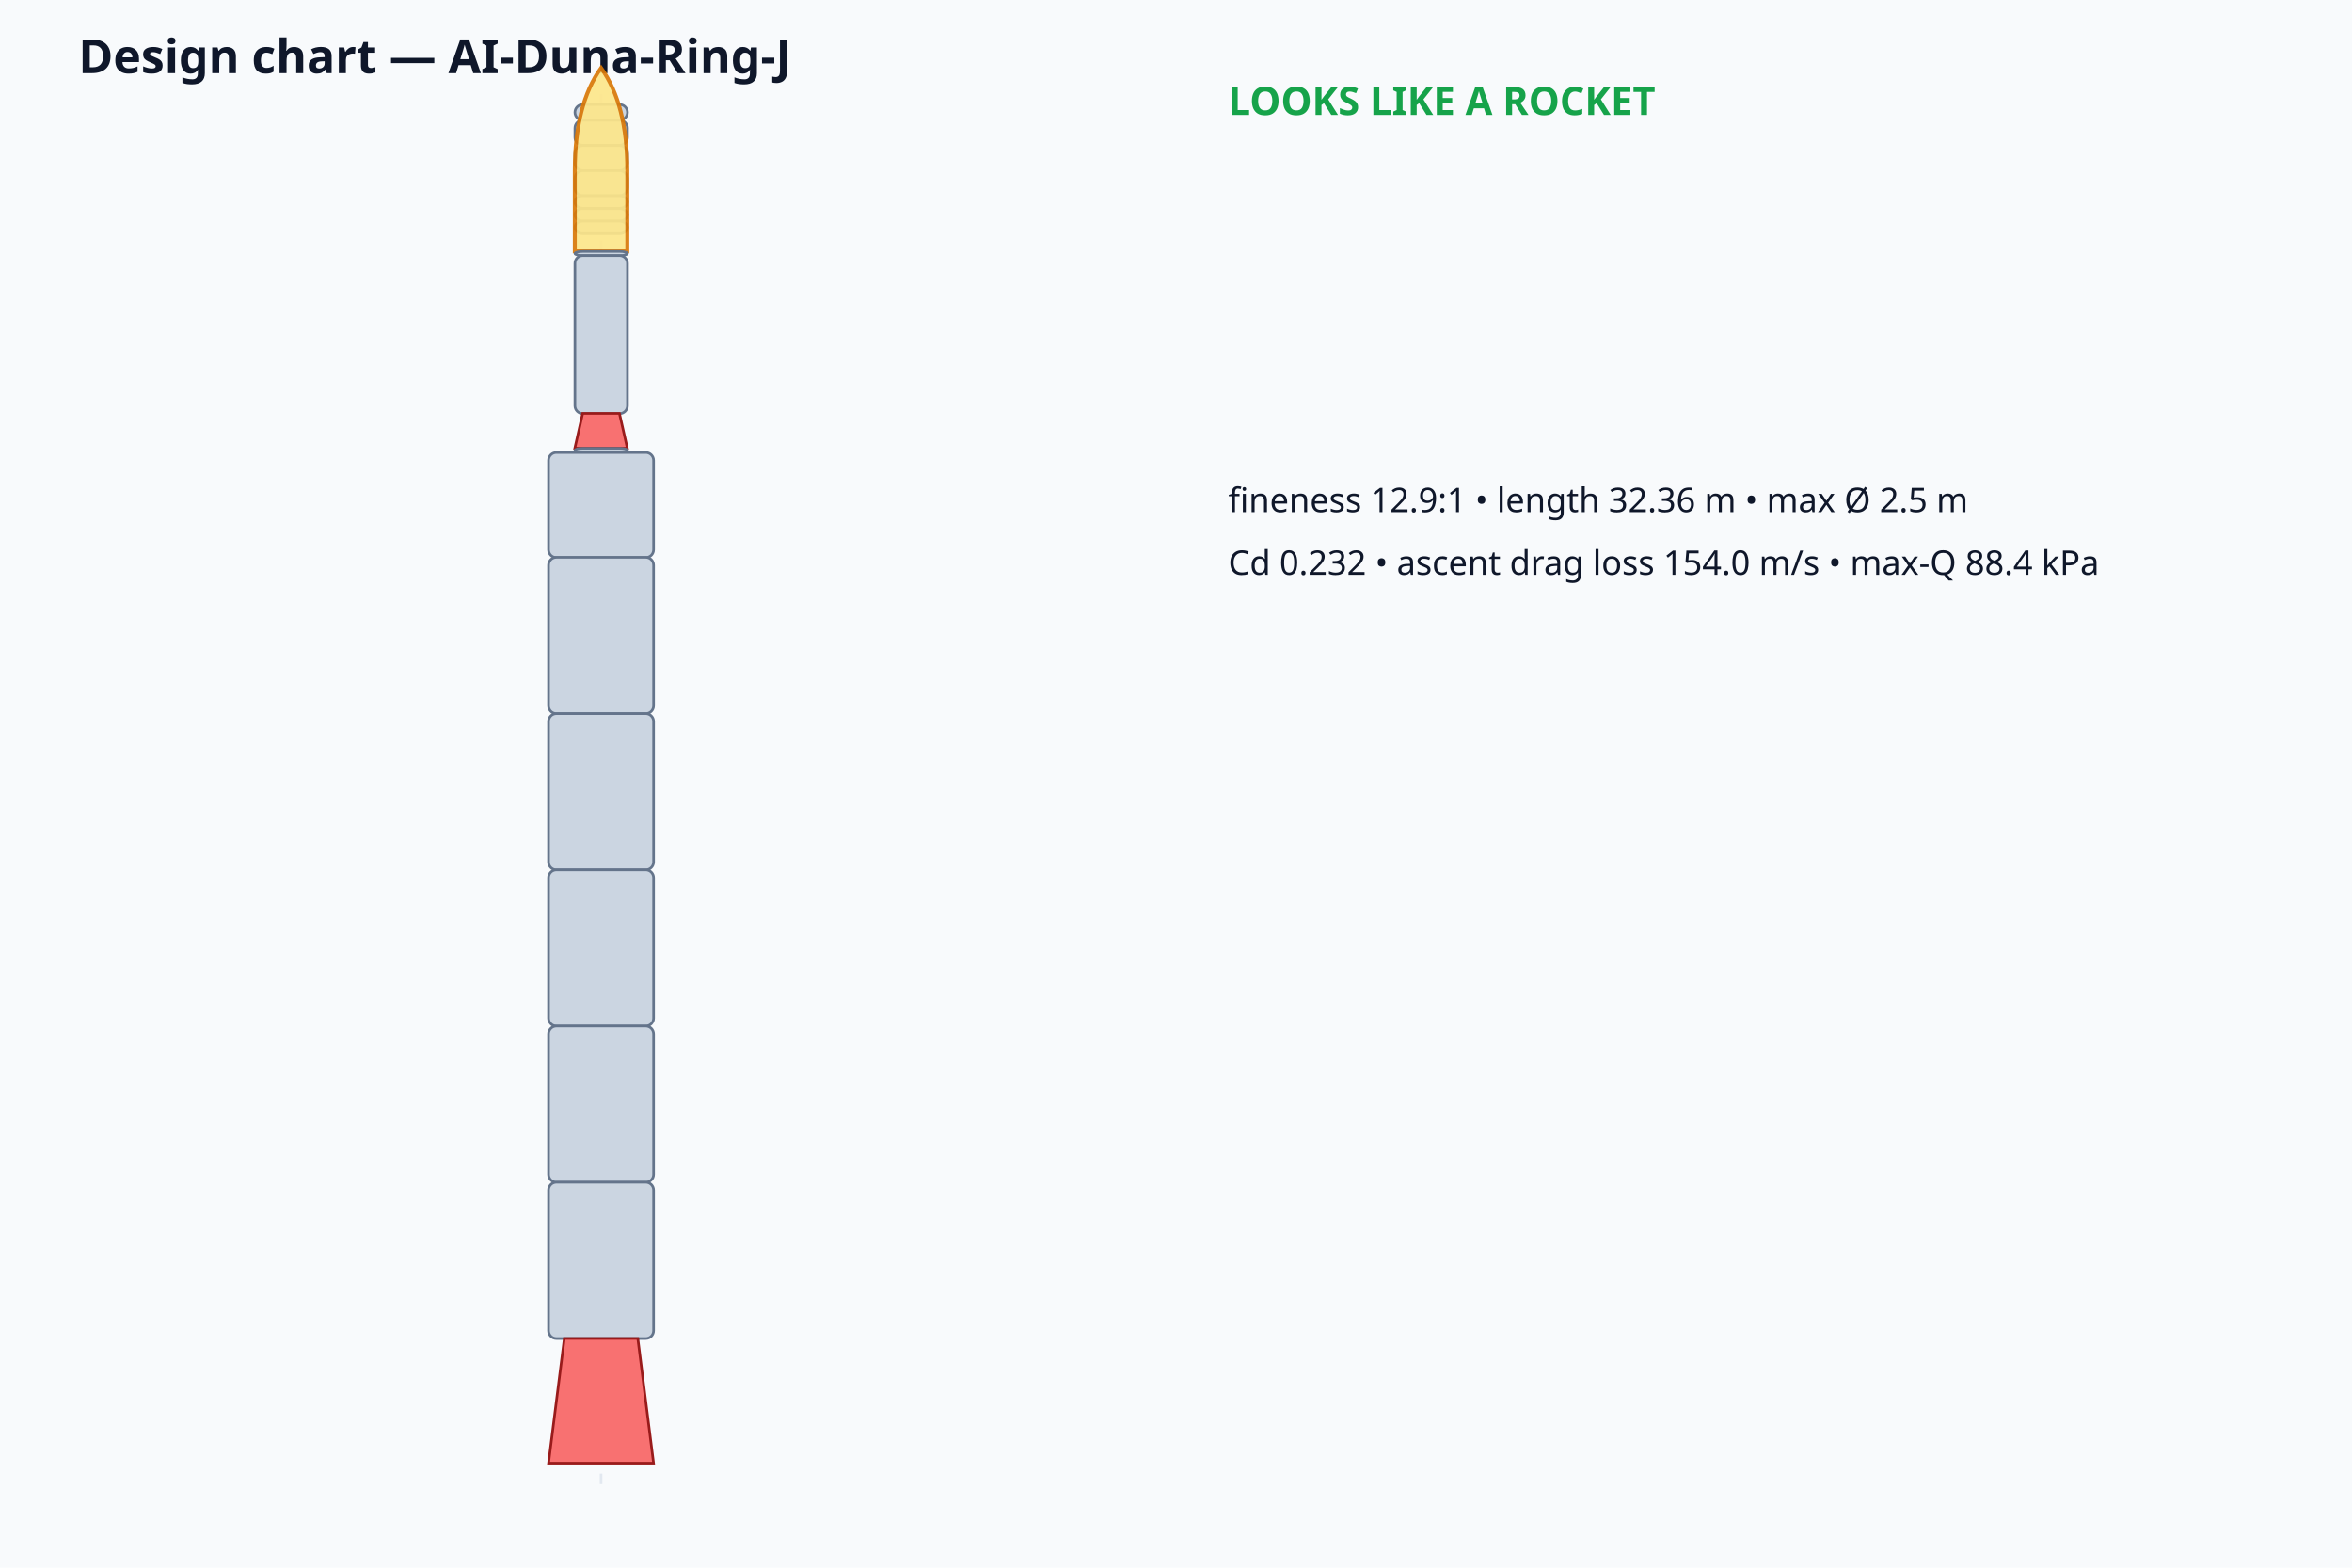
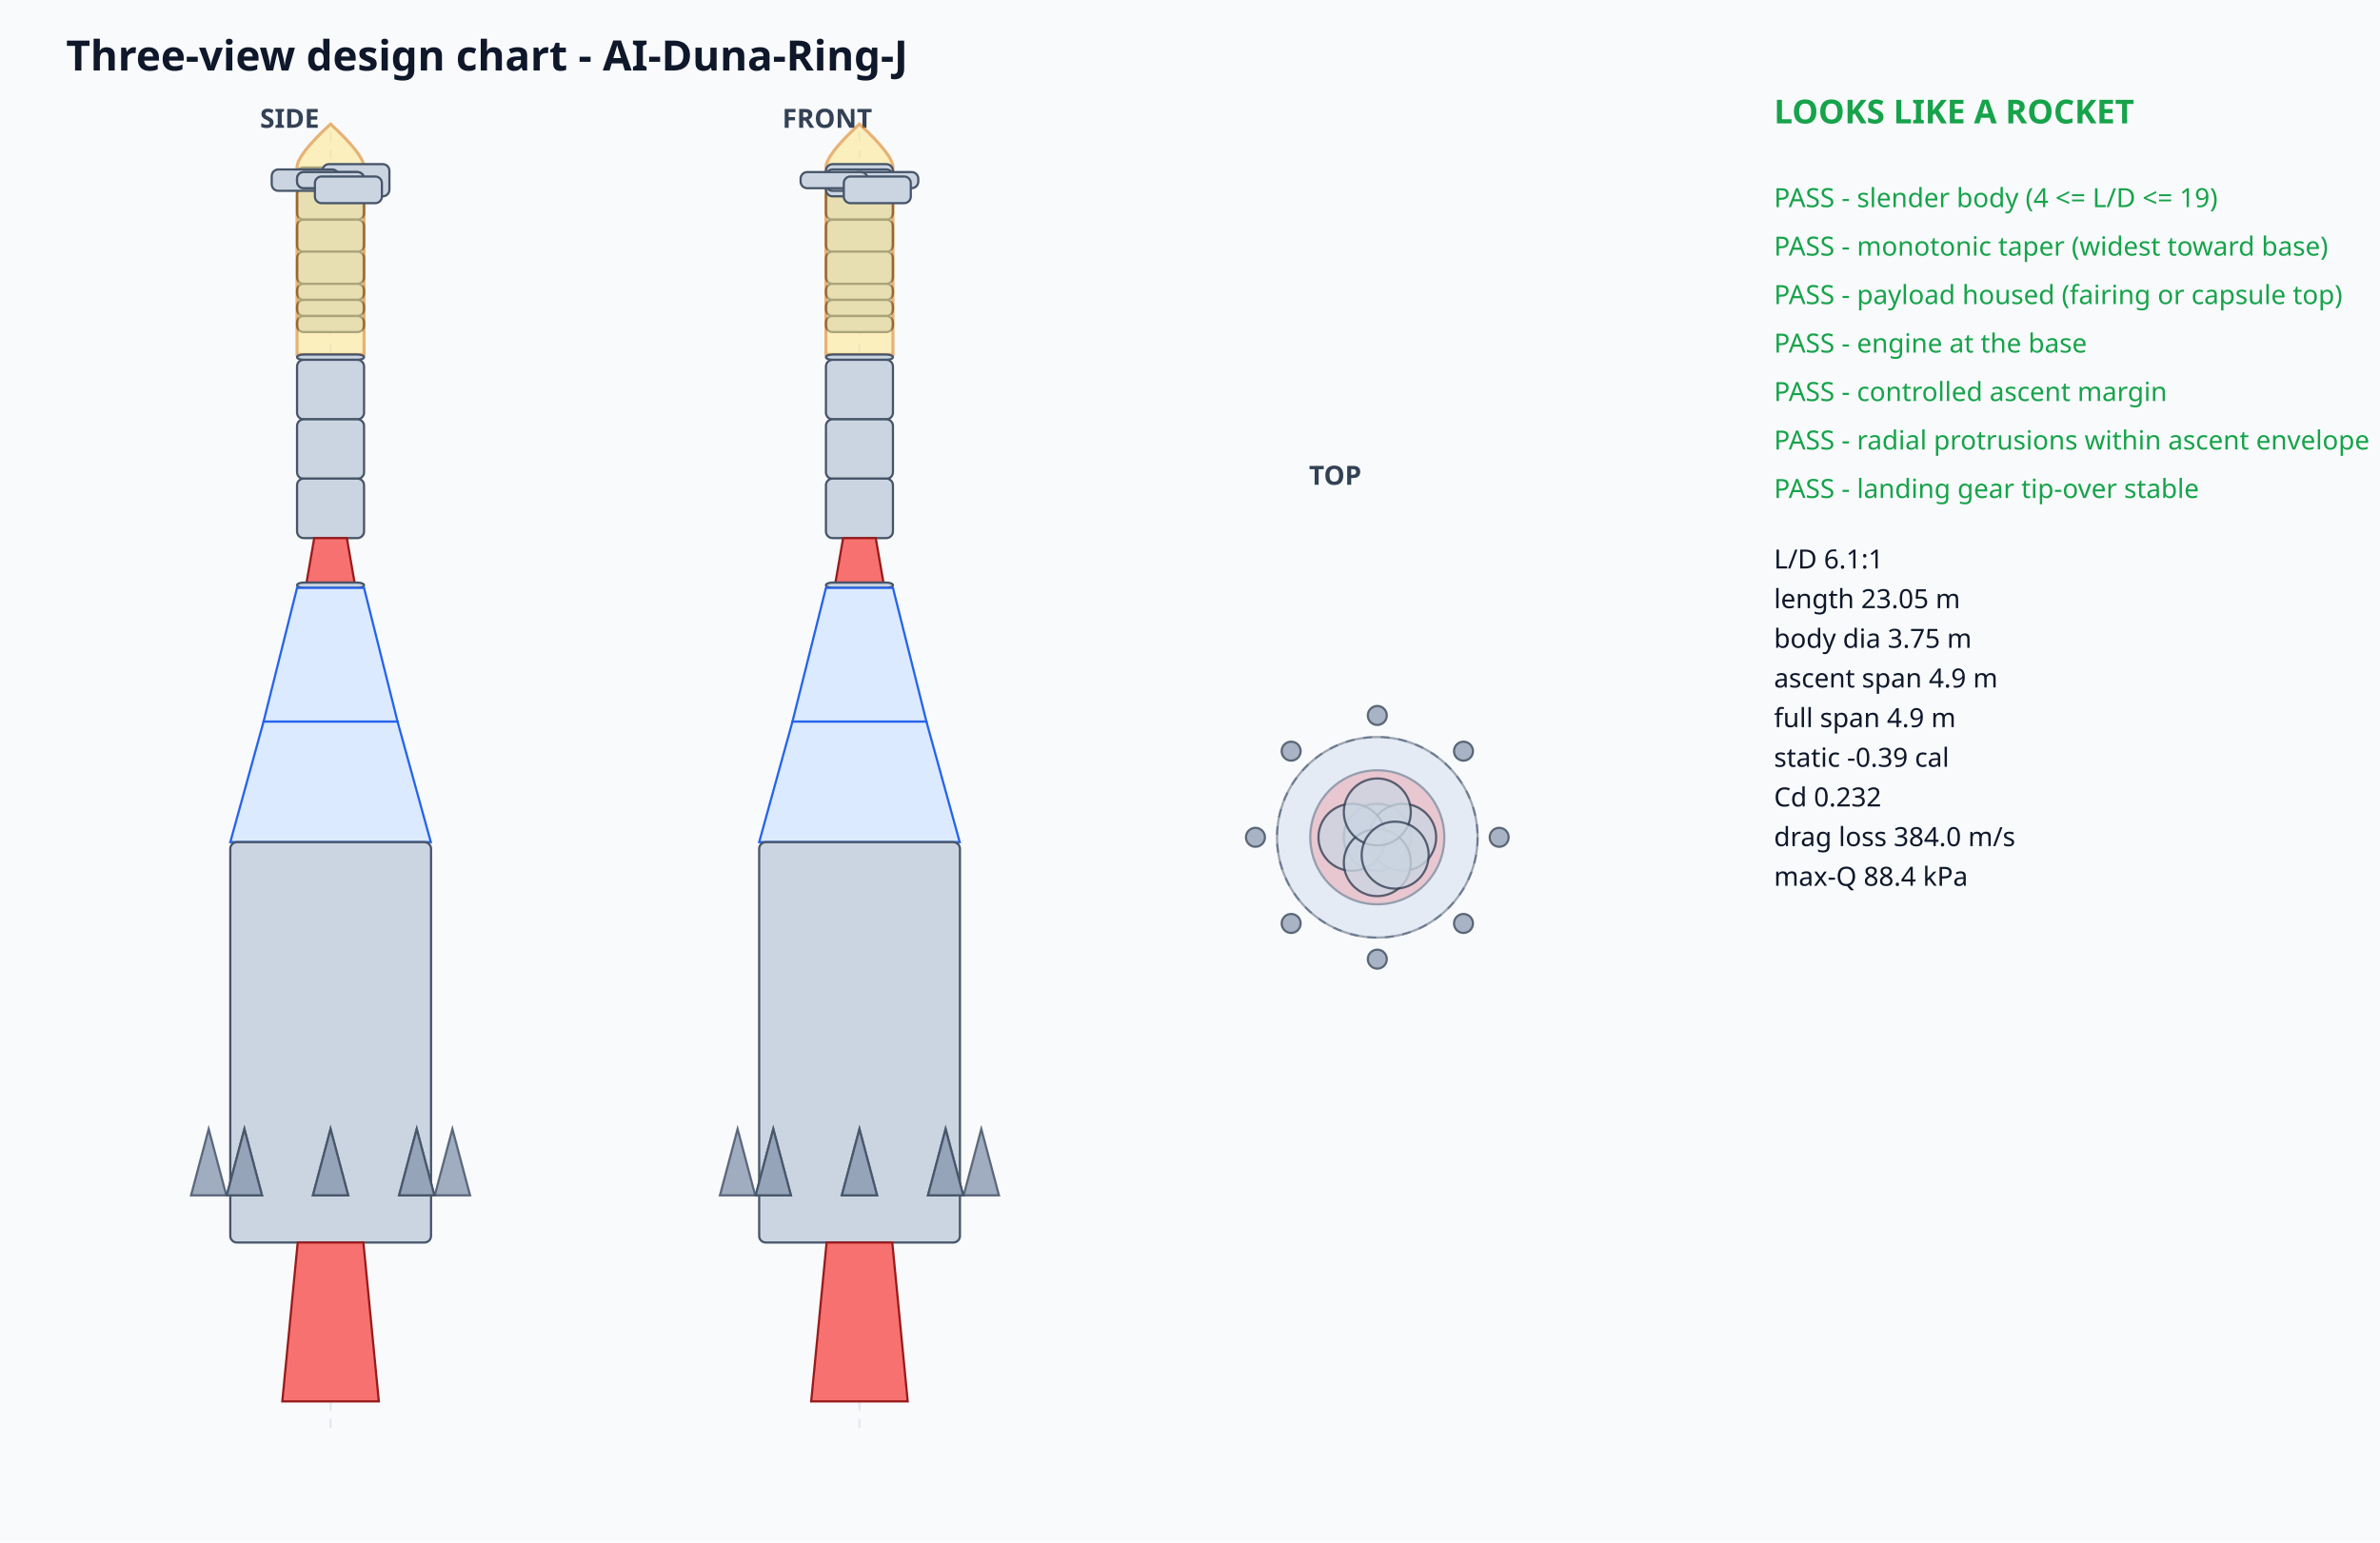
- <svg xmlns="http://www.w3.org/2000/svg" width="900" height="600" viewBox="0 0 900 600" font-family="system-ui,Segoe UI,sans-serif">
-   <rect width="900" height="600" fill="#f8fafc" />
-   <text x="30" y="28" font-size="18" font-weight="700" fill="#0f172a">Design chart — AI-Duna-Ring-J</text>
-   <line x1="230.0" y1="36" x2="230.0" y2="572" stroke="#e2e8f0" stroke-dasharray="4 4" />
-   <rect x="220.0" y="40.0" width="20.1" height="6.0" rx="3" fill="#cbd5e1" stroke="#64748b" />
-   <rect x="220.0" y="46.0" width="20.1" height="9.6" rx="3" fill="#cbd5e1" stroke="#64748b" />
-   <rect x="220.0" y="55.7" width="20.1" height="9.6" rx="3" fill="#cbd5e1" stroke="#64748b" />
-   <rect x="220.0" y="65.3" width="20.1" height="9.6" rx="3" fill="#cbd5e1" stroke="#64748b" />
-   <rect x="220.0" y="74.9" width="20.1" height="4.8" rx="3" fill="#cbd5e1" stroke="#64748b" />
-   <rect x="220.0" y="79.8" width="20.1" height="4.8" rx="3" fill="#cbd5e1" stroke="#64748b" />
-   <rect x="220.0" y="84.6" width="20.1" height="4.8" rx="3" fill="#cbd5e1" stroke="#64748b" />
-   <path d="M 219.955 96.153 L 219.955 65.269 Q 219.955 40.0 230.0 26.0 Q 240.045 40.0 240.045 65.269 L 240.045 96.153 Z" fill="#fde68a" stroke="#d97706" stroke-width="1.5" opacity="0.92" />
-   <rect x="220.0" y="96.2" width="20.1" height="1.6" rx="3" fill="#cbd5e1" stroke="#64748b" />
-   <rect x="220.0" y="97.8" width="20.1" height="60.5" rx="3" fill="#cbd5e1" stroke="#64748b" />
-   <polygon points="222.969,158.22 237.031,158.22 240.045,171.559 219.955,171.559" fill="#f87171" stroke="#991b1b" />
-   <rect x="220.0" y="171.6" width="20.1" height="1.6" rx="3" fill="#cbd5e1" stroke="#64748b" />
-   <rect x="209.9" y="173.2" width="40.2" height="40.2" rx="3" fill="#cbd5e1" stroke="#64748b" />
-   <rect x="209.9" y="213.3" width="40.2" height="59.8" rx="3" fill="#cbd5e1" stroke="#64748b" />
-   <rect x="209.9" y="273.1" width="40.2" height="59.8" rx="3" fill="#cbd5e1" stroke="#64748b" />
-   <rect x="209.9" y="332.9" width="40.2" height="59.8" rx="3" fill="#cbd5e1" stroke="#64748b" />
-   <rect x="209.9" y="392.7" width="40.2" height="59.8" rx="3" fill="#cbd5e1" stroke="#64748b" />
-   <rect x="209.9" y="452.5" width="40.2" height="59.8" rx="3" fill="#cbd5e1" stroke="#64748b" />
-   <polygon points="215.938,512.269 244.062,512.269 250.089,560.0 209.911,560.0" fill="#f87171" stroke="#991b1b" />
-   <text x="470" y="44" font-size="15" font-weight="700" fill="#16a34a">LOOKS LIKE A ROCKET</text>
-   <text x="470" y="196" font-size="13" fill="#0f172a">fineness 12.9:1  •  length 32.36 m  •  max Ø 2.5 m</text>
-   <text x="470" y="220" font-size="13" fill="#0f172a">Cd 0.232  •  ascent drag loss 154.0 m/s  •  max-Q 88.4 kPa</text>
+ <svg xmlns="http://www.w3.org/2000/svg" width="1080" height="700" viewBox="0 0 1080 700" font-family="system-ui,Segoe UI,sans-serif">
+   <rect width="1080" height="700" fill="#f8fafc" />
+   <text x="30" y="32" font-size="19" font-weight="700" fill="#0f172a">Three-view design chart - AI-Duna-Ring-J</text>
+   <text x="805" y="56" font-size="15" font-weight="700" fill="#16a34a">LOOKS LIKE A ROCKET</text>
+   <text x="118" y="58" font-size="12" font-weight="700" fill="#334155">SIDE</text>
+   <text x="355" y="58" font-size="12" font-weight="700" fill="#334155">FRONT</text>
+   <text x="594" y="220" font-size="12" font-weight="700" fill="#334155">TOP</text>
+   <line x1="150.0" y1="60" x2="150.0" y2="650" stroke="#e2e8f0" stroke-dasharray="4 4" />
+   <line x1="390.0" y1="60" x2="390.0" y2="650" stroke="#e2e8f0" stroke-dasharray="4 4" />
+   <circle cx="625.0" cy="380.0" r="45.5" fill="none" stroke="#94a3b8" stroke-dasharray="4 4" />
+   <rect x="134.8" y="76.0" width="30.4" height="9.1" rx="3" fill="#cbd5e1" stroke="#475569" />
+   <rect x="134.8" y="85.1" width="30.4" height="14.6" rx="3" fill="#cbd5e1" stroke="#475569" />
+   <rect x="134.8" y="99.7" width="30.4" height="14.6" rx="3" fill="#cbd5e1" stroke="#475569" />
+   <rect x="134.8" y="114.2" width="30.4" height="14.6" rx="3" fill="#cbd5e1" stroke="#475569" />
+   <rect x="134.8" y="128.8" width="30.4" height="7.3" rx="3" fill="#cbd5e1" stroke="#475569" />
+   <rect x="134.8" y="136.1" width="30.4" height="7.3" rx="3" fill="#cbd5e1" stroke="#475569" />
+   <rect x="134.8" y="143.4" width="30.4" height="7.3" rx="3" fill="#cbd5e1" stroke="#475569" />
+   <path d="M 134.8 160.9 L 134.8 76.0 Q 134.8 70.3 150.0 56.3 Q 165.2 70.3 165.2 76.0 L 165.2 160.9 Z" fill="#fde68a" stroke="#d97706" stroke-width="1.4" opacity="0.55" />
+   <rect x="134.8" y="160.9" width="30.4" height="2.4" rx="3" fill="#cbd5e1" stroke="#475569" />
+   <rect x="134.8" y="163.3" width="30.4" height="27.0" rx="3" fill="#cbd5e1" stroke="#475569" />
+   <rect x="134.8" y="190.3" width="30.4" height="27.0" rx="3" fill="#cbd5e1" stroke="#475569" />
+   <rect x="134.8" y="217.2" width="30.4" height="27.0" rx="3" fill="#cbd5e1" stroke="#475569" />
+   <polygon points="142.6,244.2 157.4,244.2 160.9,264.4 139.1,264.4" fill="#f87171" stroke="#991b1b" />
+   <rect x="134.8" y="264.4" width="30.4" height="2.4" rx="3" fill="#cbd5e1" stroke="#475569" />
+   <polygon points="134.8,266.8 165.2,266.8 180.4,327.5 119.6,327.5" fill="#dbeafe" stroke="#2563eb" />
+   <polygon points="119.6,327.5 180.4,327.5 195.5,382.2 104.5,382.2" fill="#dbeafe" stroke="#2563eb" />
+   <rect x="104.5" y="382.2" width="91.1" height="181.7" rx="3" fill="#cbd5e1" stroke="#475569" />
+   <polygon points="135.1,563.9 164.9,563.9 171.9,636.0 128.1,636.0" fill="#f87171" stroke="#991b1b" />
+   <rect x="146.3" y="74.5" width="30.4" height="14.6" rx="3" fill="#cbd5e1" stroke="#475569" />
+   <rect x="123.3" y="76.9" width="30.4" height="9.7" rx="3" fill="#cbd5e1" stroke="#475569" />
+   <rect x="134.8" y="78.1" width="30.4" height="7.3" rx="3" fill="#cbd5e1" stroke="#475569" />
+   <rect x="134.8" y="78.1" width="30.4" height="7.3" rx="3" fill="#cbd5e1" stroke="#475569" />
+   <rect x="142.9" y="80.1" width="30.4" height="12.1" rx="3" fill="#cbd5e1" stroke="#475569" />
+   <polygon points="205.3,512.4 197.3,542.5 213.3,542.5" fill="#94a3b8" stroke="#475569" opacity="0.88" />
+   <polygon points="189.1,512.4 181.1,542.5 197.1,542.5" fill="#94a3b8" stroke="#475569" opacity="0.88" />
+   <polygon points="150.0,512.4 142.0,542.5 158.0,542.5" fill="#94a3b8" stroke="#475569" opacity="0.88" />
+   <polygon points="110.9,512.4 102.9,542.5 118.9,542.5" fill="#94a3b8" stroke="#475569" opacity="0.88" />
+   <polygon points="94.7,512.4 86.7,542.5 102.7,542.5" fill="#94a3b8" stroke="#475569" opacity="0.88" />
+   <polygon points="110.9,512.4 102.9,542.5 118.9,542.5" fill="#94a3b8" stroke="#475569" opacity="0.88" />
+   <polygon points="150.0,512.4 142.0,542.5 158.0,542.5" fill="#94a3b8" stroke="#475569" opacity="0.88" />
+   <polygon points="189.1,512.4 181.1,542.5 197.1,542.5" fill="#94a3b8" stroke="#475569" opacity="0.88" />
+   <rect x="374.8" y="76.0" width="30.4" height="9.1" rx="3" fill="#cbd5e1" stroke="#475569" />
+   <rect x="374.8" y="85.1" width="30.4" height="14.6" rx="3" fill="#cbd5e1" stroke="#475569" />
+   <rect x="374.8" y="99.7" width="30.4" height="14.6" rx="3" fill="#cbd5e1" stroke="#475569" />
+   <rect x="374.8" y="114.2" width="30.4" height="14.6" rx="3" fill="#cbd5e1" stroke="#475569" />
+   <rect x="374.8" y="128.8" width="30.4" height="7.3" rx="3" fill="#cbd5e1" stroke="#475569" />
+   <rect x="374.8" y="136.1" width="30.4" height="7.3" rx="3" fill="#cbd5e1" stroke="#475569" />
+   <rect x="374.8" y="143.4" width="30.4" height="7.3" rx="3" fill="#cbd5e1" stroke="#475569" />
+   <path d="M 374.8 160.9 L 374.8 76.0 Q 374.8 70.3 390.0 56.3 Q 405.2 70.3 405.2 76.0 L 405.2 160.9 Z" fill="#fde68a" stroke="#d97706" stroke-width="1.4" opacity="0.55" />
+   <rect x="374.8" y="160.9" width="30.4" height="2.4" rx="3" fill="#cbd5e1" stroke="#475569" />
+   <rect x="374.8" y="163.3" width="30.4" height="27.0" rx="3" fill="#cbd5e1" stroke="#475569" />
+   <rect x="374.8" y="190.3" width="30.4" height="27.0" rx="3" fill="#cbd5e1" stroke="#475569" />
+   <rect x="374.8" y="217.2" width="30.4" height="27.0" rx="3" fill="#cbd5e1" stroke="#475569" />
+   <polygon points="382.6,244.2 397.4,244.2 400.9,264.4 379.1,264.4" fill="#f87171" stroke="#991b1b" />
+   <rect x="374.8" y="264.4" width="30.4" height="2.4" rx="3" fill="#cbd5e1" stroke="#475569" />
+   <polygon points="374.8,266.8 405.2,266.8 420.4,327.5 359.6,327.5" fill="#dbeafe" stroke="#2563eb" />
+   <polygon points="359.6,327.5 420.4,327.5 435.5,382.2 344.5,382.2" fill="#dbeafe" stroke="#2563eb" />
+   <rect x="344.5" y="382.2" width="91.1" height="181.7" rx="3" fill="#cbd5e1" stroke="#475569" />
+   <polygon points="375.1,563.9 404.9,563.9 411.9,636.0 368.1,636.0" fill="#f87171" stroke="#991b1b" />
+   <rect x="374.8" y="74.5" width="30.4" height="14.6" rx="3" fill="#cbd5e1" stroke="#475569" />
+   <rect x="374.8" y="76.9" width="30.4" height="9.7" rx="3" fill="#cbd5e1" stroke="#475569" />
+   <rect x="386.3" y="78.1" width="30.4" height="7.3" rx="3" fill="#cbd5e1" stroke="#475569" />
+   <rect x="363.3" y="78.1" width="30.4" height="7.3" rx="3" fill="#cbd5e1" stroke="#475569" />
+   <rect x="382.9" y="80.1" width="30.4" height="12.1" rx="3" fill="#cbd5e1" stroke="#475569" />
+   <polygon points="390.0,512.4 382.0,542.5 398.0,542.5" fill="#94a3b8" stroke="#475569" opacity="0.88" />
+   <polygon points="429.1,512.4 421.1,542.5 437.1,542.5" fill="#94a3b8" stroke="#475569" opacity="0.88" />
+   <polygon points="445.3,512.4 437.3,542.5 453.3,542.5" fill="#94a3b8" stroke="#475569" opacity="0.88" />
+   <polygon points="429.1,512.4 421.1,542.5 437.1,542.5" fill="#94a3b8" stroke="#475569" opacity="0.88" />
+   <polygon points="390.0,512.4 382.0,542.5 398.0,542.5" fill="#94a3b8" stroke="#475569" opacity="0.88" />
+   <polygon points="350.9,512.4 342.9,542.5 358.9,542.5" fill="#94a3b8" stroke="#475569" opacity="0.88" />
+   <polygon points="334.7,512.4 326.7,542.5 342.7,542.5" fill="#94a3b8" stroke="#475569" opacity="0.88" />
+   <polygon points="350.9,512.4 342.9,542.5 358.9,542.5" fill="#94a3b8" stroke="#475569" opacity="0.88" />
+   <circle cx="625.0" cy="380.0" r="45.5" fill="#dbeafe" stroke="#475569" opacity="0.30" />
+   <circle cx="625.0" cy="380.0" r="45.5" fill="#cbd5e1" stroke="#475569" opacity="0.30" />
+   <circle cx="625.0" cy="380.0" r="30.4" fill="#dbeafe" stroke="#475569" opacity="0.30" />
+   <circle cx="625.0" cy="380.0" r="30.4" fill="#f87171" stroke="#475569" opacity="0.30" />
+   <circle cx="625.0" cy="380.0" r="15.2" fill="#cbd5e1" stroke="#475569" opacity="0.30" />
+   <circle cx="625.0" cy="380.0" r="15.2" fill="#cbd5e1" stroke="#475569" opacity="0.30" />
+   <circle cx="625.0" cy="380.0" r="15.2" fill="#cbd5e1" stroke="#475569" opacity="0.30" />
+   <circle cx="625.0" cy="380.0" r="15.2" fill="#cbd5e1" stroke="#475569" opacity="0.30" />
+   <circle cx="636.5" cy="380.0" r="15.2" fill="#cbd5e1" stroke="#334155" opacity="0.80" />
+   <circle cx="613.5" cy="380.0" r="15.2" fill="#cbd5e1" stroke="#334155" opacity="0.80" />
+   <circle cx="625.0" cy="391.5" r="15.2" fill="#cbd5e1" stroke="#334155" opacity="0.80" />
+   <circle cx="625.0" cy="368.5" r="15.2" fill="#cbd5e1" stroke="#334155" opacity="0.80" />
+   <circle cx="633.1" cy="388.1" r="15.2" fill="#cbd5e1" stroke="#334155" opacity="0.80" />
+   <circle cx="680.3" cy="380.0" r="4.3" fill="#94a3b8" stroke="#334155" opacity="0.80" />
+   <circle cx="664.1" cy="419.1" r="4.3" fill="#94a3b8" stroke="#334155" opacity="0.80" />
+   <circle cx="625.0" cy="435.3" r="4.3" fill="#94a3b8" stroke="#334155" opacity="0.80" />
+   <circle cx="585.9" cy="419.1" r="4.3" fill="#94a3b8" stroke="#334155" opacity="0.80" />
+   <circle cx="569.7" cy="380.0" r="4.3" fill="#94a3b8" stroke="#334155" opacity="0.80" />
+   <circle cx="585.9" cy="340.9" r="4.3" fill="#94a3b8" stroke="#334155" opacity="0.80" />
+   <circle cx="625.0" cy="324.7" r="4.3" fill="#94a3b8" stroke="#334155" opacity="0.80" />
+   <circle cx="664.1" cy="340.9" r="4.3" fill="#94a3b8" stroke="#334155" opacity="0.80" />
+   <text x="805" y="94" font-size="12" fill="#16a34a">PASS - slender body (4 &lt;= L/D &lt;= 19)</text>
+   <text x="805" y="116" font-size="12" fill="#16a34a">PASS - monotonic taper (widest toward base)</text>
+   <text x="805" y="138" font-size="12" fill="#16a34a">PASS - payload housed (fairing or capsule top)</text>
+   <text x="805" y="160" font-size="12" fill="#16a34a">PASS - engine at the base</text>
+   <text x="805" y="182" font-size="12" fill="#16a34a">PASS - controlled ascent margin</text>
+   <text x="805" y="204" font-size="12" fill="#16a34a">PASS - radial protrusions within ascent envelope</text>
+   <text x="805" y="226" font-size="12" fill="#16a34a">PASS - landing gear tip-over stable</text>
+   <text x="805" y="258" font-size="12" fill="#0f172a">L/D 6.1:1</text>
+   <text x="805" y="276" font-size="12" fill="#0f172a">length 23.05 m</text>
+   <text x="805" y="294" font-size="12" fill="#0f172a">body dia 3.75 m</text>
+   <text x="805" y="312" font-size="12" fill="#0f172a">ascent span 4.9 m</text>
+   <text x="805" y="330" font-size="12" fill="#0f172a">full span 4.9 m</text>
+   <text x="805" y="348" font-size="12" fill="#0f172a">static -0.39 cal</text>
+   <text x="805" y="366" font-size="12" fill="#0f172a">Cd 0.232</text>
+   <text x="805" y="384" font-size="12" fill="#0f172a">drag loss 384.0 m/s</text>
+   <text x="805" y="402" font-size="12" fill="#0f172a">max-Q 88.4 kPa</text>
</svg>
